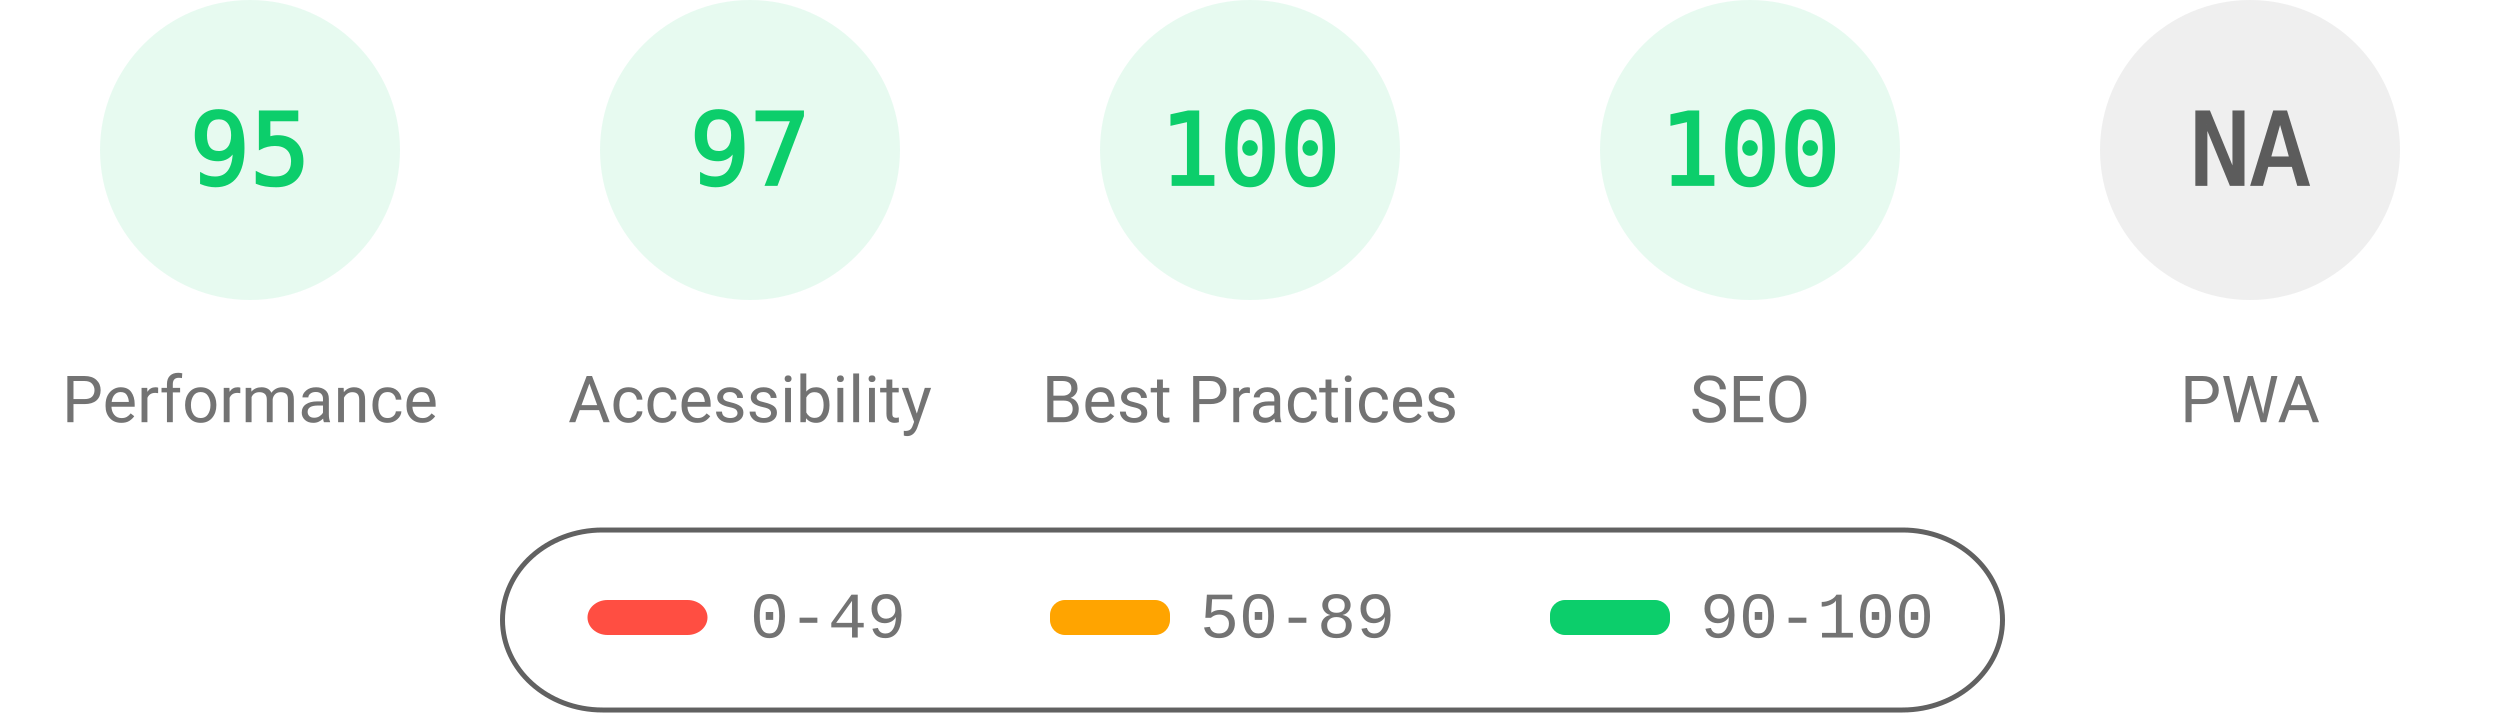
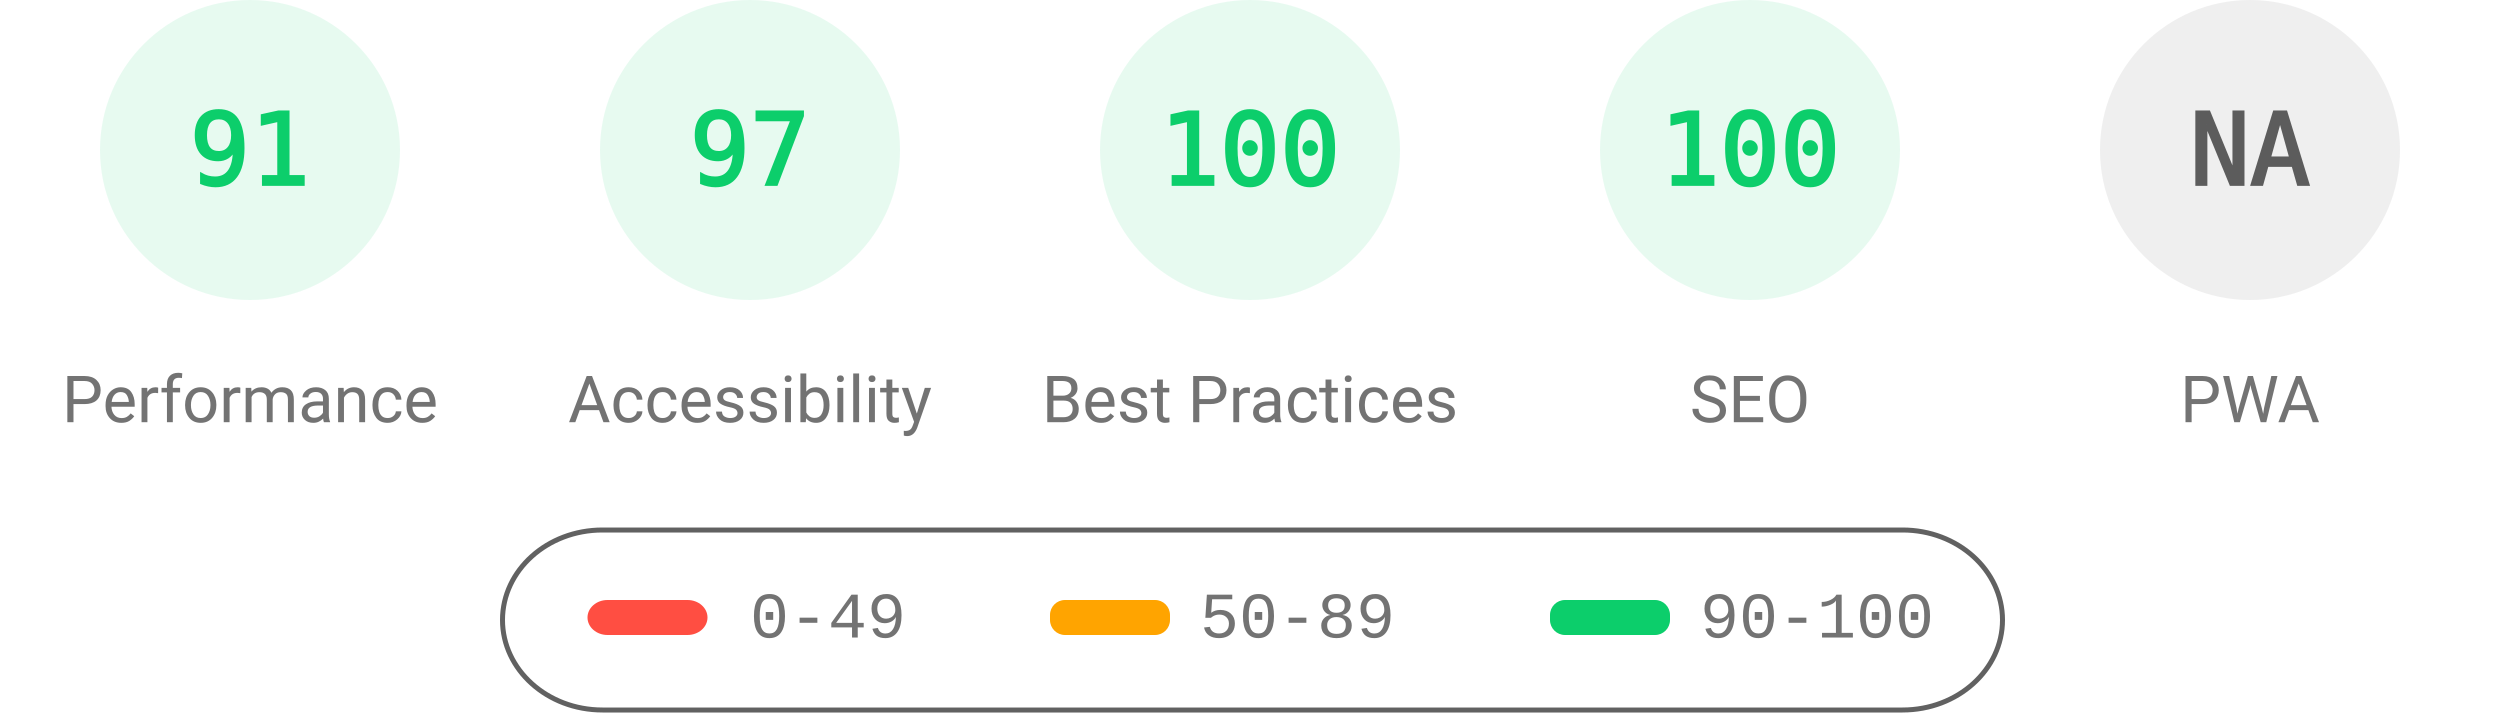
<svg xmlns="http://www.w3.org/2000/svg" fill="none" width="1000" height="285">
  <style>.gauge-base{opacity:.1}.gauge-arc{fill:none;animation-delay:250ms;stroke-linecap:round;transform:rotate(-90deg);transform-origin:100px 60px;animation:load-gauge 1s ease forwards}.guage-text{font-size:40px;font-family:monospace;text-align:center}.guage-red{color:#ff4e42;fill:#ff4e42;stroke:#ff4e42}.guage-orange{color:#ffa400;fill:#ffa400;stroke:#ffa400}.guage-green{color:#0cce6b;fill:#0cce6b;stroke:#0cce6b}.guage-undefined{color:#5c5c5c;fill:#5c5c5c;stroke:#5c5c5c}.guage-title{color:#737373;fill:#737373;stroke:none;font-size:26px;line-height:26px;font-family:Roboto,Halvetica,Arial,sans-serif}@keyframes load-gauge{from{stroke-dasharray:0 352.858}}</style>
  <svg class="guage-div guage-perf guage-green" viewBox="0 0 200 200" width="200" height="200">
    <circle class="gauge-base" r="56" cx="100" cy="60" stroke-width="8" />
-     <circle class="gauge-arc guage-arc-1" r="56" cx="100" cy="60" stroke-width="8" style="stroke-dasharray:334.265,351.858" />
-     <text class="guage-text" x="100" y="60" alignment-baseline="central" dominant-baseline="central" text-anchor="middle">95</text>
+     <circle class="gauge-arc guage-arc-1" r="56" cx="100" cy="60" stroke-width="8" style="stroke-dasharray:320.191,351.858" />
+     <text class="guage-text" x="100" y="60" alignment-baseline="central" dominant-baseline="central" text-anchor="middle">91</text>
    <text class="guage-title" x="100" y="160" alignment-baseline="central" dominant-baseline="central" text-anchor="middle">Performance</text>
  </svg>
  <svg class="guage-div guage-acc guage-green" viewBox="0 0 200 200" width="200" height="200" x="200">
    <circle class="gauge-base" r="56" cx="100" cy="60" stroke-width="8" />
    <circle class="gauge-arc guage-arc-2" r="56" cx="100" cy="60" stroke-width="8" style="stroke-dasharray:341.302,351.858" />
    <text class="guage-text" x="100" y="60" alignment-baseline="central" dominant-baseline="central" text-anchor="middle">97</text>
    <text class="guage-title" x="100" y="160" alignment-baseline="central" dominant-baseline="central" text-anchor="middle">Accessibility</text>
  </svg>
  <svg class="guage-div guage-best guage-green" viewBox="0 0 200 200" width="200" height="200" x="400">
    <circle class="gauge-base" r="56" cx="100" cy="60" stroke-width="8" />
    <circle class="gauge-arc guage-arc-3" r="56" cx="100" cy="60" stroke-width="8" style="stroke-dasharray:351.858,351.858" />
    <text class="guage-text" x="100" y="60" alignment-baseline="central" dominant-baseline="central" text-anchor="middle">100</text>
    <text class="guage-title" x="100" y="160" alignment-baseline="central" dominant-baseline="central" text-anchor="middle">Best Practices</text>
  </svg>
  <svg class="guage-div guage-seo guage-green" viewBox="0 0 200 200" width="200" height="200" x="600">
    <circle class="gauge-base" r="56" cx="100" cy="60" stroke-width="8" />
    <circle class="gauge-arc guage-arc-4" r="56" cx="100" cy="60" stroke-width="8" style="stroke-dasharray:351.858,351.858" />
    <text class="guage-text" x="100" y="60" alignment-baseline="central" dominant-baseline="central" text-anchor="middle">100</text>
    <text class="guage-title" x="100" y="160" alignment-baseline="central" dominant-baseline="central" text-anchor="middle">SEO</text>
  </svg>
  <svg class="guage-div guage-pwa guage-undefined" viewBox="0 0 200 200" width="200" height="200" x="800">
    <circle class="gauge-base" r="56" cx="100" cy="60" stroke-width="8" />
    <circle class="gauge-arc guage-arc-4" r="56" cx="100" cy="60" stroke-width="8" style="stroke-dasharray:351.858,351.858" />
    <text class="guage-text" x="100" y="60" alignment-baseline="central" dominant-baseline="central" text-anchor="middle">NA</text>
    <text class="guage-title" x="100" y="160" alignment-baseline="central" dominant-baseline="central" text-anchor="middle">PWA</text>
  </svg>
  <svg width="604" height="76" x="200" y="210">
    <path fill="none" id="canvas_background" d="M-1-1h604v80H-1z" />
    <rect fill-opacity="0" stroke="#616161" stroke-width="2" rx="40" id="svg_2" height="72" width="600" y="2" x="1" fill="#000" />
    <rect stroke="#000" rx="8" id="svg_3" height="14" width="48" y="30" x="35" stroke-opacity="null" stroke-width="0" fill="#ff4e42" />
    <rect stroke="#000" rx="6" id="svg_4" height="14" width="48" y="30" x="220" stroke-opacity="null" stroke-width="0" fill="#ffa400" />
    <rect stroke="#000" rx="6" id="svg_5" height="14" width="48" y="30" x="420" stroke-opacity="null" stroke-width="0" fill="#0cce6b" />
    <text xml:space="preserve" text-anchor="start" font-family="'Courier New', Courier, monospace" font-size="26" id="svg_6" y="45" x="100" stroke-opacity="null" stroke-width="0" stroke="#000" fill="#737373">0-49</text>
    <text xml:space="preserve" text-anchor="start" font-family="'Courier New', Courier, monospace" font-size="26" id="svg_7" y="45" x="280" stroke-opacity="null" stroke-width="0" stroke="#000" fill="#737373">50-89</text>
    <text xml:space="preserve" text-anchor="start" font-family="'Courier New', Courier, monospace" font-size="26" id="svg_8" y="45" x="480" stroke-opacity="null" stroke-width="0" stroke="#000" fill="#737373">90-100</text>
  </svg>
</svg>
